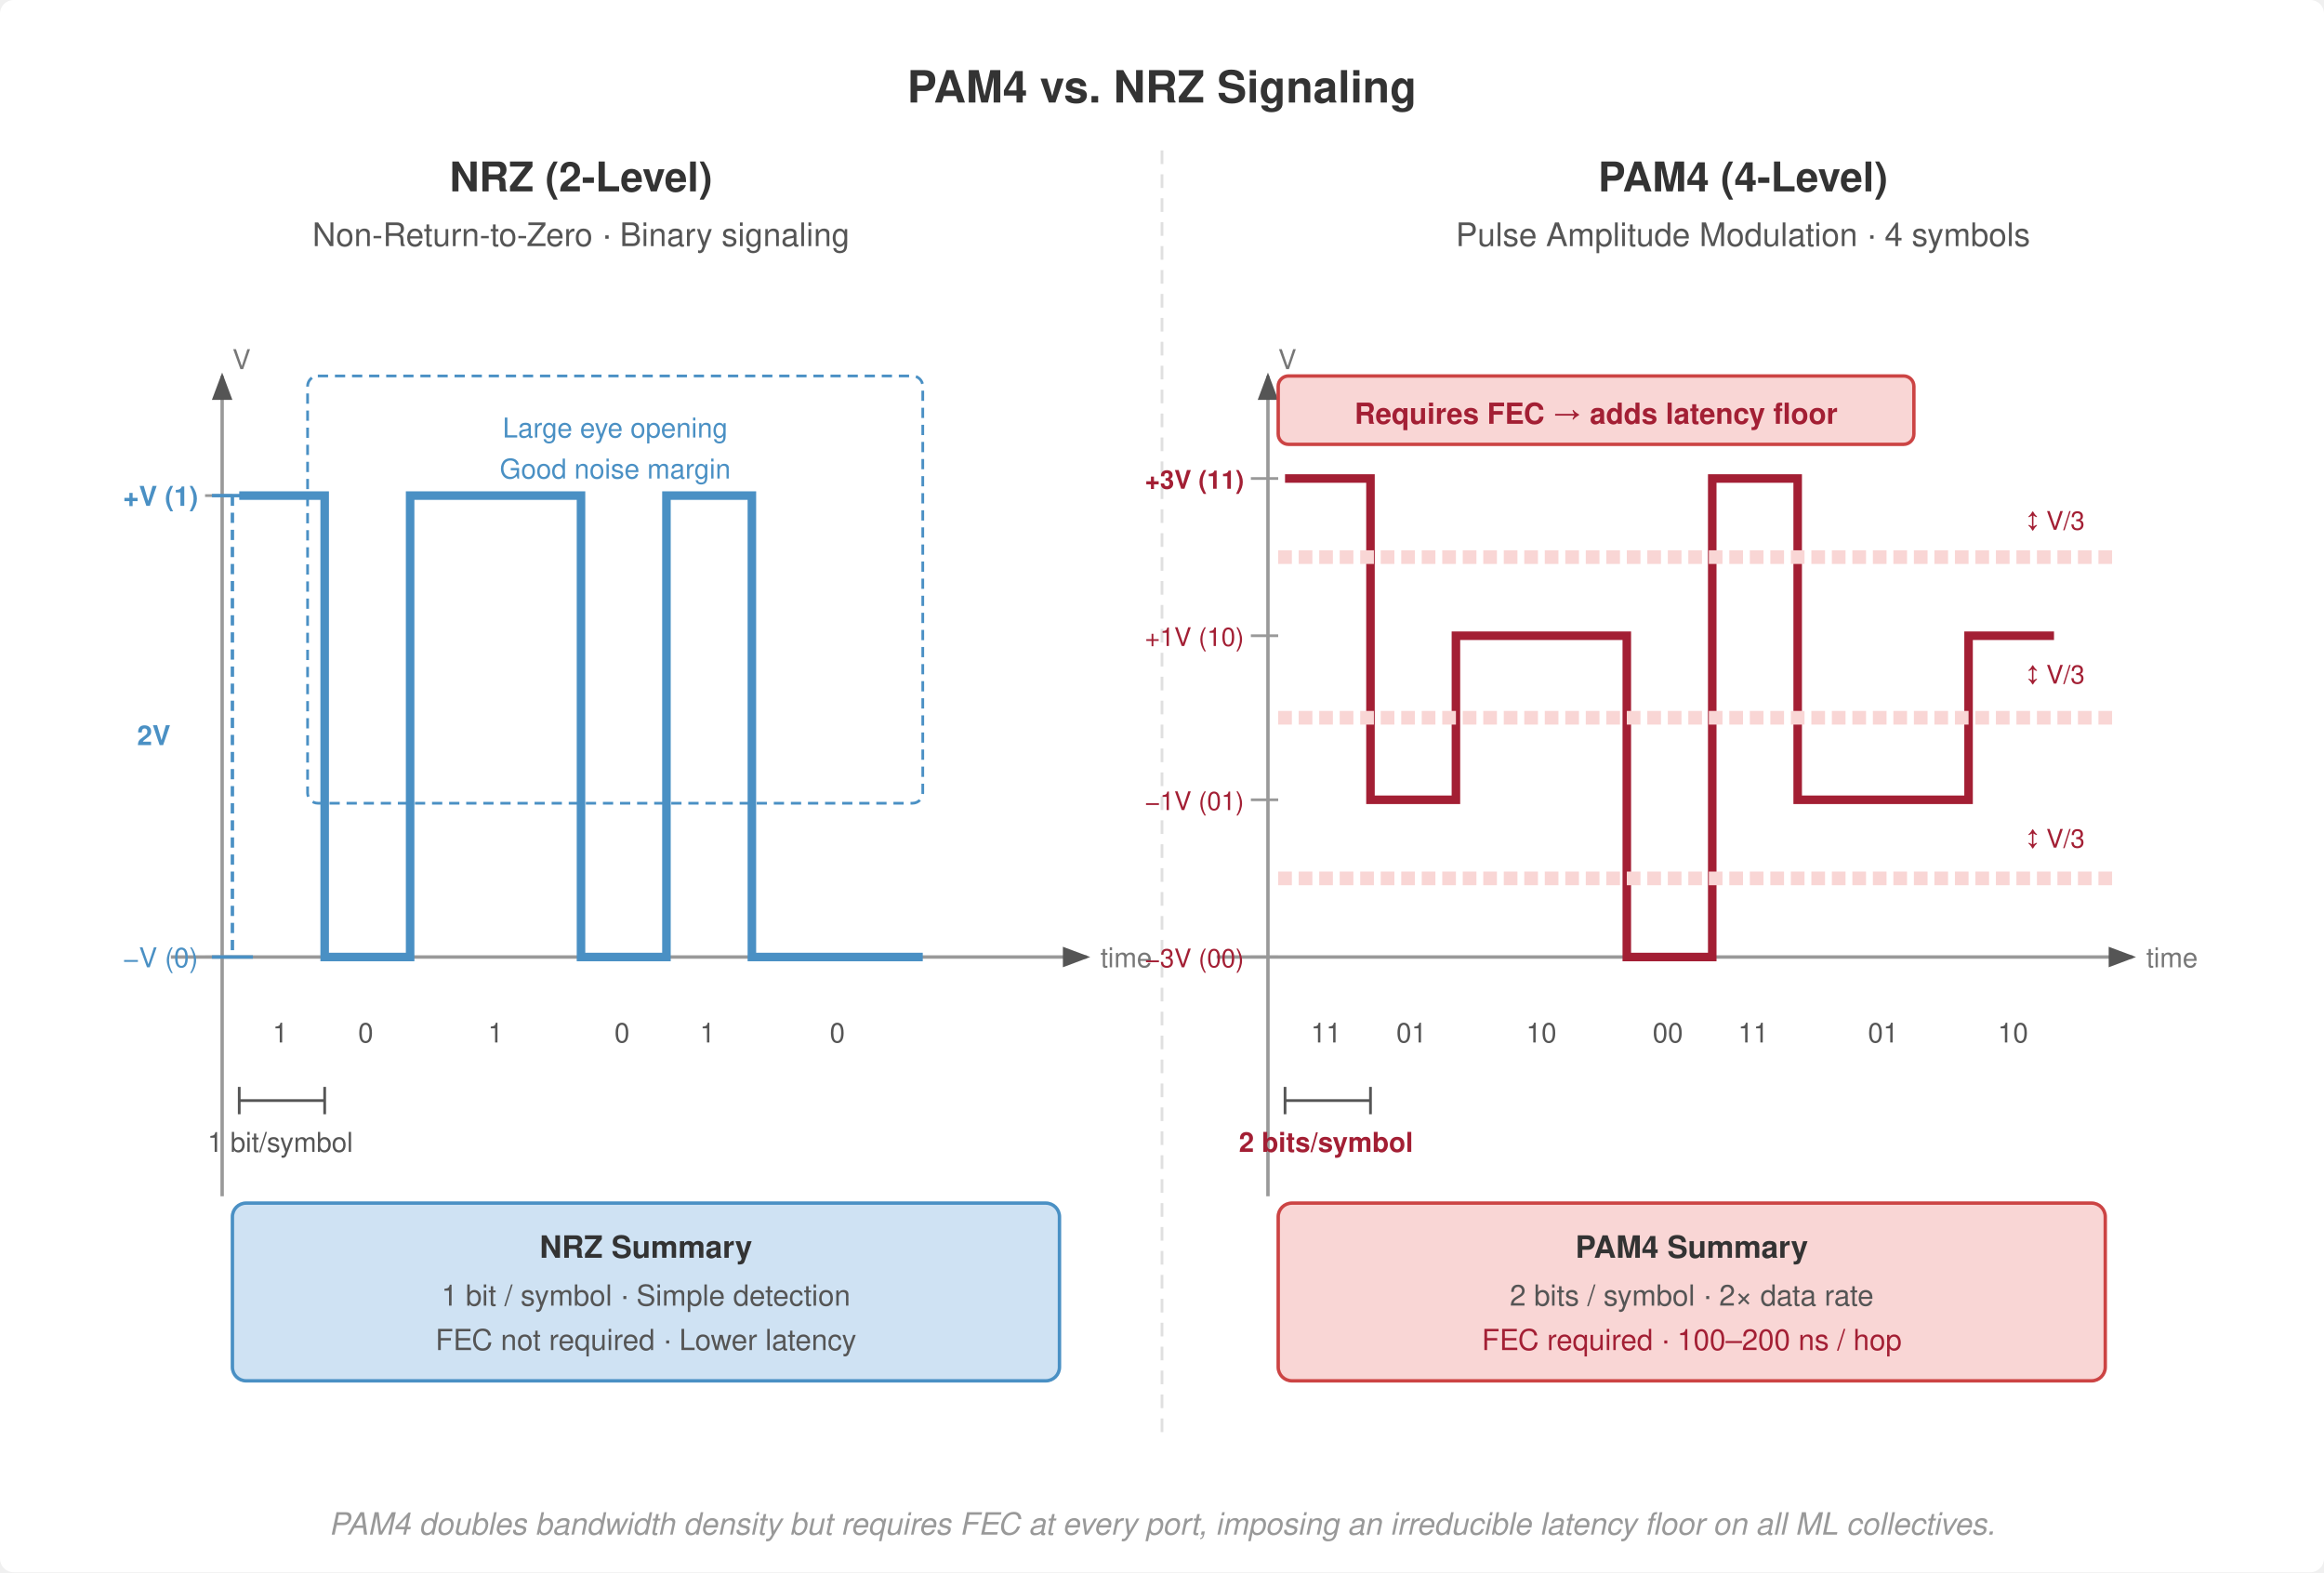
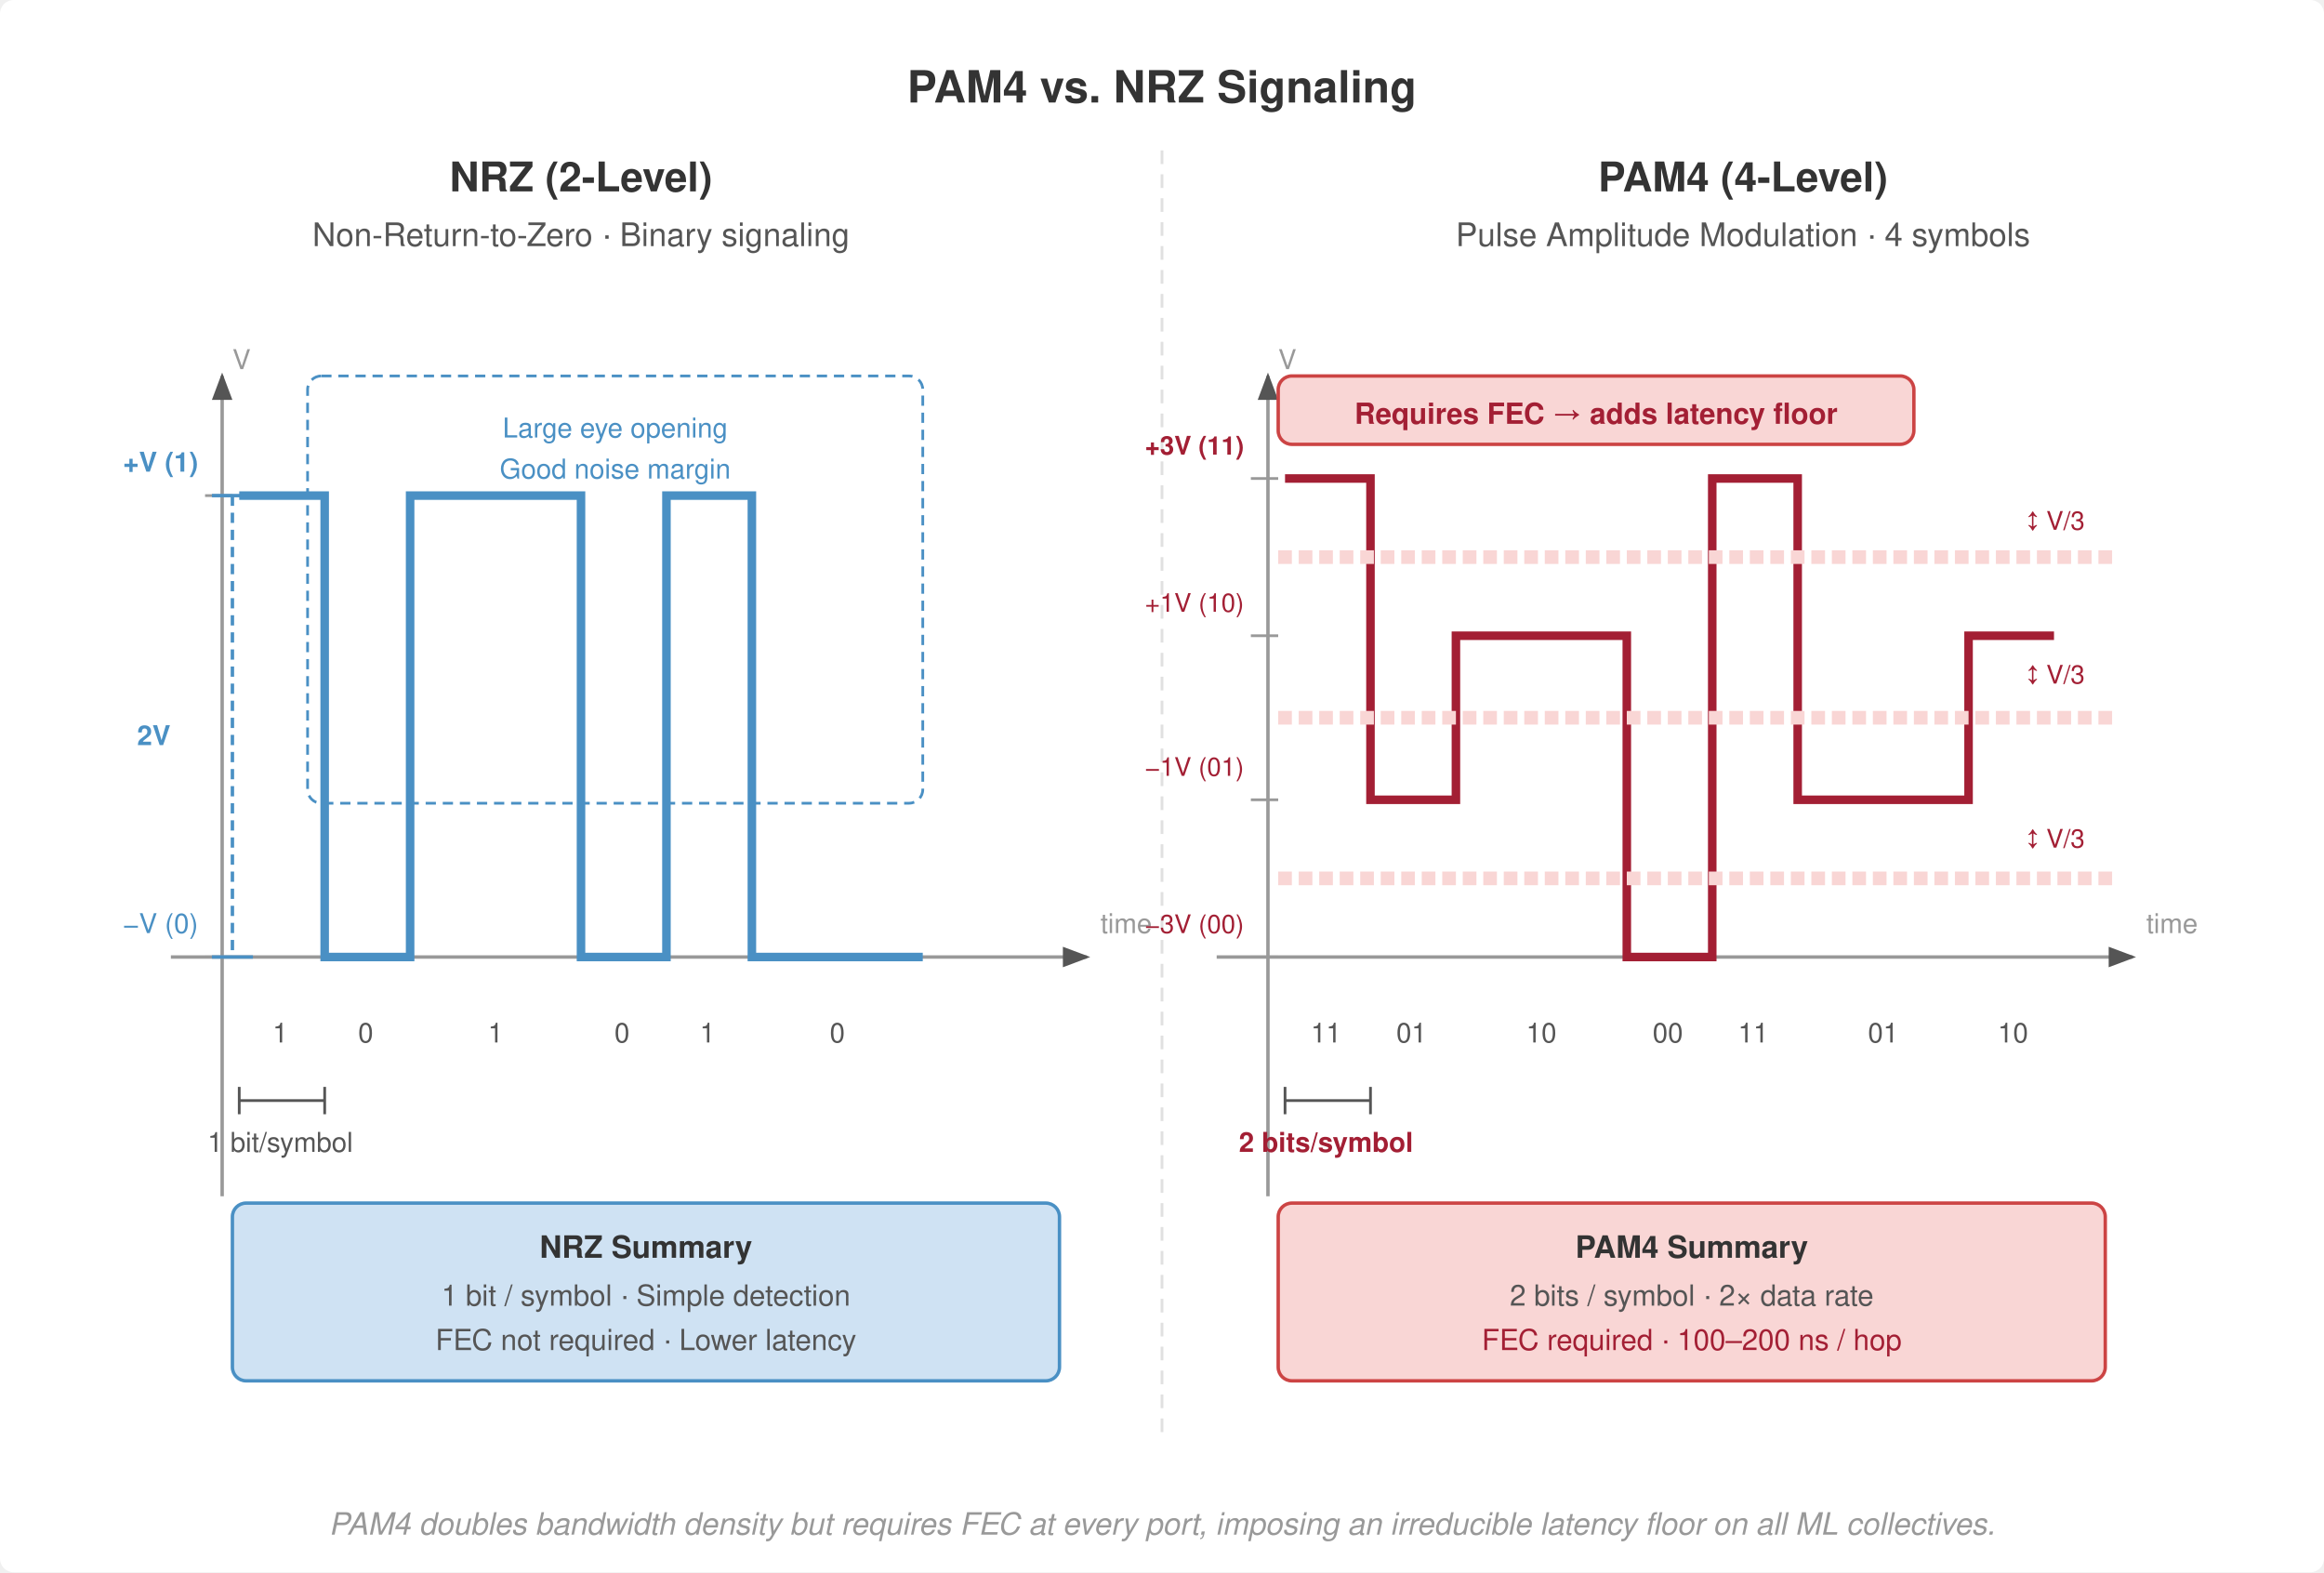
<svg xmlns="http://www.w3.org/2000/svg" viewBox="0 0 680 460" font-family="Helvetica Neue, Helvetica, Arial, sans-serif">
  <rect width="680" height="460" fill="#fff" rx="4" />
  <defs>
    <marker id="arrow" markerWidth="8" markerHeight="6" refX="7" refY="3" orient="auto">
      <path d="M0,0 L8,3 L0,6 Z" fill="#555" />
    </marker>
    <marker id="arrow-red" markerWidth="8" markerHeight="6" refX="7" refY="3" orient="auto">
      <path d="M0,0 L8,3 L0,6 Z" fill="#a31f34" />
    </marker>
  </defs>
  <text x="340" y="30" text-anchor="middle" font-size="13" font-weight="700" fill="#333">PAM4 vs. NRZ Signaling</text>
  <line x1="340" y1="44" x2="340" y2="420" stroke="#e0e0e0" stroke-width="0.8" stroke-dasharray="4,3" />
  <text x="170" y="56" text-anchor="middle" font-size="12" font-weight="700" fill="#333">NRZ (2-Level)</text>
  <text x="170" y="72" text-anchor="middle" font-size="9.5" fill="#555">Non-Return-to-Zero · Binary signaling</text>
  <line x1="50" y1="280" x2="318" y2="280" stroke="#999" stroke-width="1" marker-end="url(#arrow)" />
  <line x1="65" y1="350" x2="65" y2="110" stroke="#999" stroke-width="1" marker-end="url(#arrow)" />
-   <text x="322" y="283" font-size="8" fill="#777">time</text>
-   <text x="68" y="108" font-size="8" fill="#777">V</text>
+   <text x="322" y="273.0" font-size="8" fill="#999">time</text>
+   <text x="68" y="108" font-size="8" fill="#999">V</text>
  <line x1="60" y1="145" x2="68" y2="145" stroke="#999" stroke-width="0.8" />
-   <text x="58" y="148" text-anchor="end" font-size="8" fill="#4a90c4" font-weight="700">+V (1)</text>
+   <text x="58" y="138.0" text-anchor="end" font-size="8" fill="#4a90c4" font-weight="700">+V (1)</text>
  <line x1="60" y1="280" x2="68" y2="280" stroke="#999" stroke-width="0.8" />
-   <text x="58" y="283" text-anchor="end" font-size="8" fill="#4a90c4">−V (0)</text>
+   <text x="58" y="273.0" text-anchor="end" font-size="8" fill="#4a90c4">−V (0)</text>
  <polyline points="70,145 95,145 95,280 120,280 120,145 170,145 170,280 195,280 195,145 220,145 220,280 270,280 270,280" fill="none" stroke="#4a90c4" stroke-width="2.5" />
  <text x="82" y="305" text-anchor="middle" font-size="8" fill="#555">1</text>
  <text x="107" y="305" text-anchor="middle" font-size="8" fill="#555">0</text>
  <text x="145" y="305" text-anchor="middle" font-size="8" fill="#555">1</text>
  <text x="182" y="305" text-anchor="middle" font-size="8" fill="#555">0</text>
  <text x="207" y="305" text-anchor="middle" font-size="8" fill="#555">1</text>
  <text x="245" y="305" text-anchor="middle" font-size="8" fill="#555">0</text>
  <line x1="70" y1="322" x2="95" y2="322" stroke="#555" stroke-width="0.8" />
  <line x1="70" y1="318" x2="70" y2="326" stroke="#555" stroke-width="0.8" />
  <line x1="95" y1="318" x2="95" y2="326" stroke="#555" stroke-width="0.8" />
  <text x="82" y="337" text-anchor="middle" font-size="8" fill="#555">1 bit/symbol</text>
-   <rect x="90" y="110" width="180" height="125" rx="3" fill="none" stroke="#4a90c4" stroke-width="0.8" stroke-dasharray="3,2" />
+   <rect x="90" y="110" width="180" height="125" rx="4" fill="none" stroke="#4a90c4" stroke-width="0.8" stroke-dasharray="3,2" />
  <text x="180" y="128" text-anchor="middle" font-size="8" fill="#4a90c4">Large eye opening</text>
  <text x="180" y="140" text-anchor="middle" font-size="8" fill="#4a90c4">Good noise margin</text>
  <line x1="68" y1="145" x2="68" y2="280" stroke="#4a90c4" stroke-width="1" stroke-dasharray="3,2" />
  <line x1="62" y1="145" x2="74" y2="145" stroke="#4a90c4" stroke-width="1" />
  <line x1="62" y1="280" x2="74" y2="280" stroke="#4a90c4" stroke-width="1" />
  <text x="45" y="218" text-anchor="middle" font-size="8" fill="#4a90c4" font-weight="700">2V</text>
  <rect x="68" y="352" width="242" height="52" rx="4" fill="#cfe2f3" stroke="#4a90c4" stroke-width="1" />
  <text x="189" y="368" text-anchor="middle" font-size="9" font-weight="700" fill="#333">NRZ Summary</text>
  <text x="189" y="382" text-anchor="middle" font-size="8.5" fill="#555">1 bit / symbol · Simple detection</text>
  <text x="189" y="395" text-anchor="middle" font-size="8.5" fill="#555">FEC not required · Lower latency</text>
  <text x="510" y="56" text-anchor="middle" font-size="12" font-weight="700" fill="#333">PAM4 (4-Level)</text>
  <text x="510" y="72" text-anchor="middle" font-size="9.5" fill="#555">Pulse Amplitude Modulation · 4 symbols</text>
  <line x1="356" y1="280" x2="624" y2="280" stroke="#999" stroke-width="1" marker-end="url(#arrow)" />
  <line x1="371" y1="350" x2="371" y2="110" stroke="#999" stroke-width="1" marker-end="url(#arrow)" />
-   <text x="628" y="283" font-size="8" fill="#777">time</text>
-   <text x="374" y="108" font-size="8" fill="#777">V</text>
+   <text x="628" y="273.0" font-size="8" fill="#999">time</text>
+   <text x="374" y="108" font-size="8" fill="#999">V</text>
  <line x1="366" y1="140" x2="374" y2="140" stroke="#999" stroke-width="0.8" />
-   <text x="364" y="143" text-anchor="end" font-size="7.5" fill="#a31f34" font-weight="700">+3V (11)</text>
+   <text x="364" y="133.0" text-anchor="end" font-size="7.5" fill="#a31f34" font-weight="700">+3V (11)</text>
  <line x1="366" y1="186" x2="374" y2="186" stroke="#999" stroke-width="0.8" />
-   <text x="364" y="189" text-anchor="end" font-size="7.5" fill="#a31f34">+1V (10)</text>
+   <text x="364" y="179.0" text-anchor="end" font-size="7.5" fill="#a31f34">+1V (10)</text>
  <line x1="366" y1="234" x2="374" y2="234" stroke="#999" stroke-width="0.8" />
-   <text x="364" y="237" text-anchor="end" font-size="7.5" fill="#a31f34">−1V (01)</text>
+   <text x="364" y="227.0" text-anchor="end" font-size="7.5" fill="#a31f34">−1V (01)</text>
  <line x1="366" y1="280" x2="374" y2="280" stroke="#999" stroke-width="0.8" />
-   <text x="364" y="283" text-anchor="end" font-size="7.5" fill="#a31f34">−3V (00)</text>
+   <text x="364" y="273.0" text-anchor="end" font-size="7.5" fill="#a31f34">−3V (00)</text>
  <polyline points="376,140 401,140 401,234 426,234 426,186 476,186 476,280 501,280 501,140 526,140 526,234 576,234 576,186 601,186" fill="none" stroke="#a31f34" stroke-width="2.5" />
  <text x="388" y="305" text-anchor="middle" font-size="8" fill="#555">11</text>
  <text x="413" y="305" text-anchor="middle" font-size="8" fill="#555">01</text>
  <text x="451" y="305" text-anchor="middle" font-size="8" fill="#555">10</text>
  <text x="488" y="305" text-anchor="middle" font-size="8" fill="#555">00</text>
  <text x="513" y="305" text-anchor="middle" font-size="8" fill="#555">11</text>
  <text x="551" y="305" text-anchor="middle" font-size="8" fill="#555">01</text>
  <text x="589" y="305" text-anchor="middle" font-size="8" fill="#555">10</text>
  <line x1="376" y1="322" x2="401" y2="322" stroke="#555" stroke-width="0.8" />
  <line x1="376" y1="318" x2="376" y2="326" stroke="#555" stroke-width="0.8" />
  <line x1="401" y1="318" x2="401" y2="326" stroke="#555" stroke-width="0.8" />
  <text x="388" y="337" text-anchor="middle" font-size="8" fill="#a31f34" font-weight="700">2 bits/symbol</text>
  <line x1="374" y1="163" x2="620" y2="163" stroke="#f9d6d5" stroke-width="4" stroke-dasharray="4,2" />
  <line x1="374" y1="210" x2="620" y2="210" stroke="#f9d6d5" stroke-width="4" stroke-dasharray="4,2" />
  <line x1="374" y1="257" x2="620" y2="257" stroke="#f9d6d5" stroke-width="4" stroke-dasharray="4,2" />
  <text x="610" y="155" text-anchor="end" font-size="7.5" fill="#a31f34">↕ V/3</text>
  <text x="610" y="200" text-anchor="end" font-size="7.5" fill="#a31f34">↕ V/3</text>
  <text x="610" y="248" text-anchor="end" font-size="7.5" fill="#a31f34">↕ V/3</text>
-   <rect x="374" y="110" width="186" height="20" rx="3" fill="#f9d6d5" stroke="#c44" stroke-width="1" />
+   <rect x="374" y="110" width="186" height="20" rx="4" fill="#f9d6d5" stroke="#c44" stroke-width="1" />
  <text x="467" y="124" text-anchor="middle" font-size="8.5" font-weight="700" fill="#a31f34">Requires FEC → adds latency floor</text>
  <rect x="374" y="352" width="242" height="52" rx="4" fill="#f9d6d5" stroke="#c44" stroke-width="1" />
  <text x="495" y="368" text-anchor="middle" font-size="9" font-weight="700" fill="#333">PAM4 Summary</text>
  <text x="495" y="382" text-anchor="middle" font-size="8.5" fill="#555">2 bits / symbol · 2× data rate</text>
  <text x="495" y="395" text-anchor="middle" font-size="8.5" fill="#a31f34">FEC required · 100–200 ns / hop</text>
  <text x="340" y="449" text-anchor="middle" font-size="9" fill="#999" font-style="italic">PAM4 doubles bandwidth density but requires FEC at every port, imposing an irreducible latency floor on all ML collectives.</text>
</svg>
